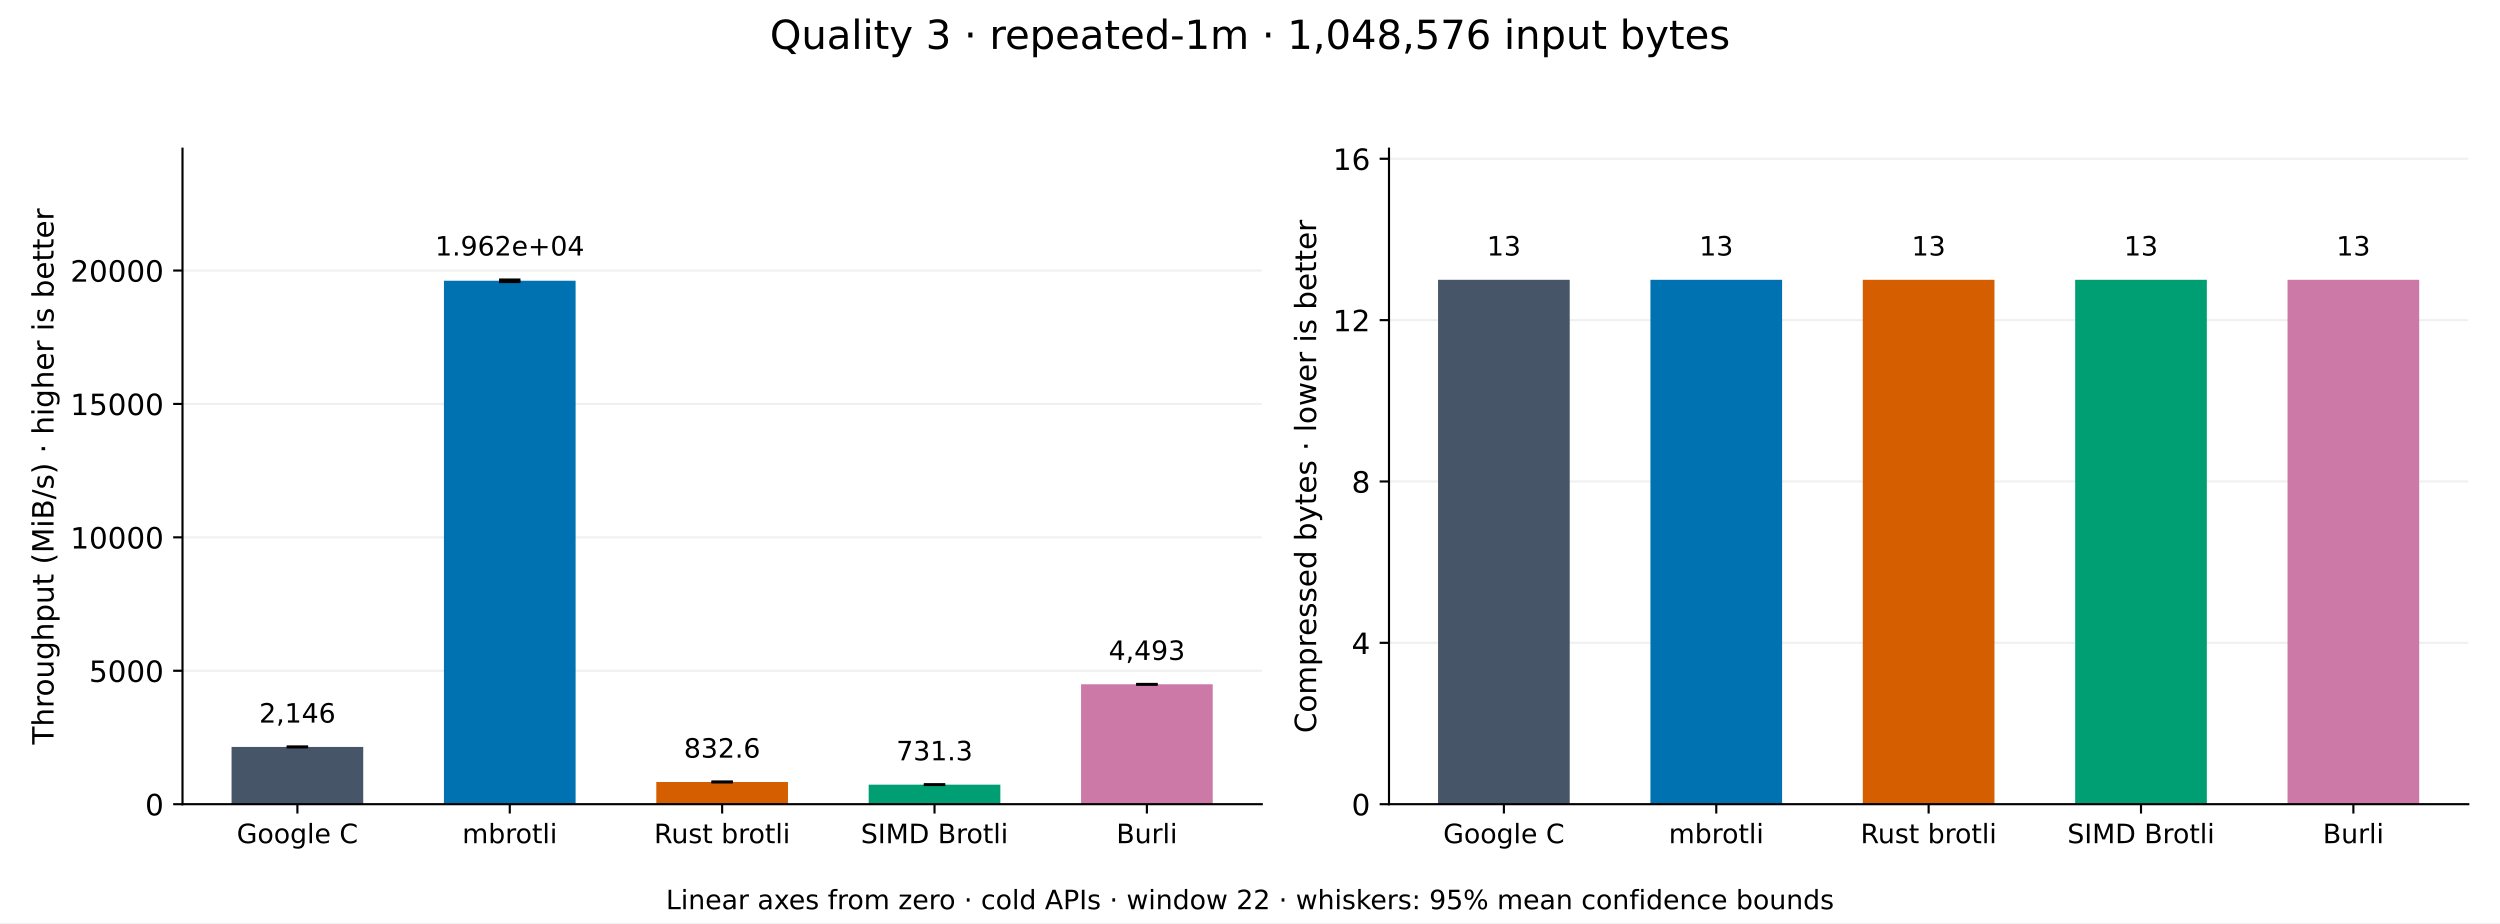
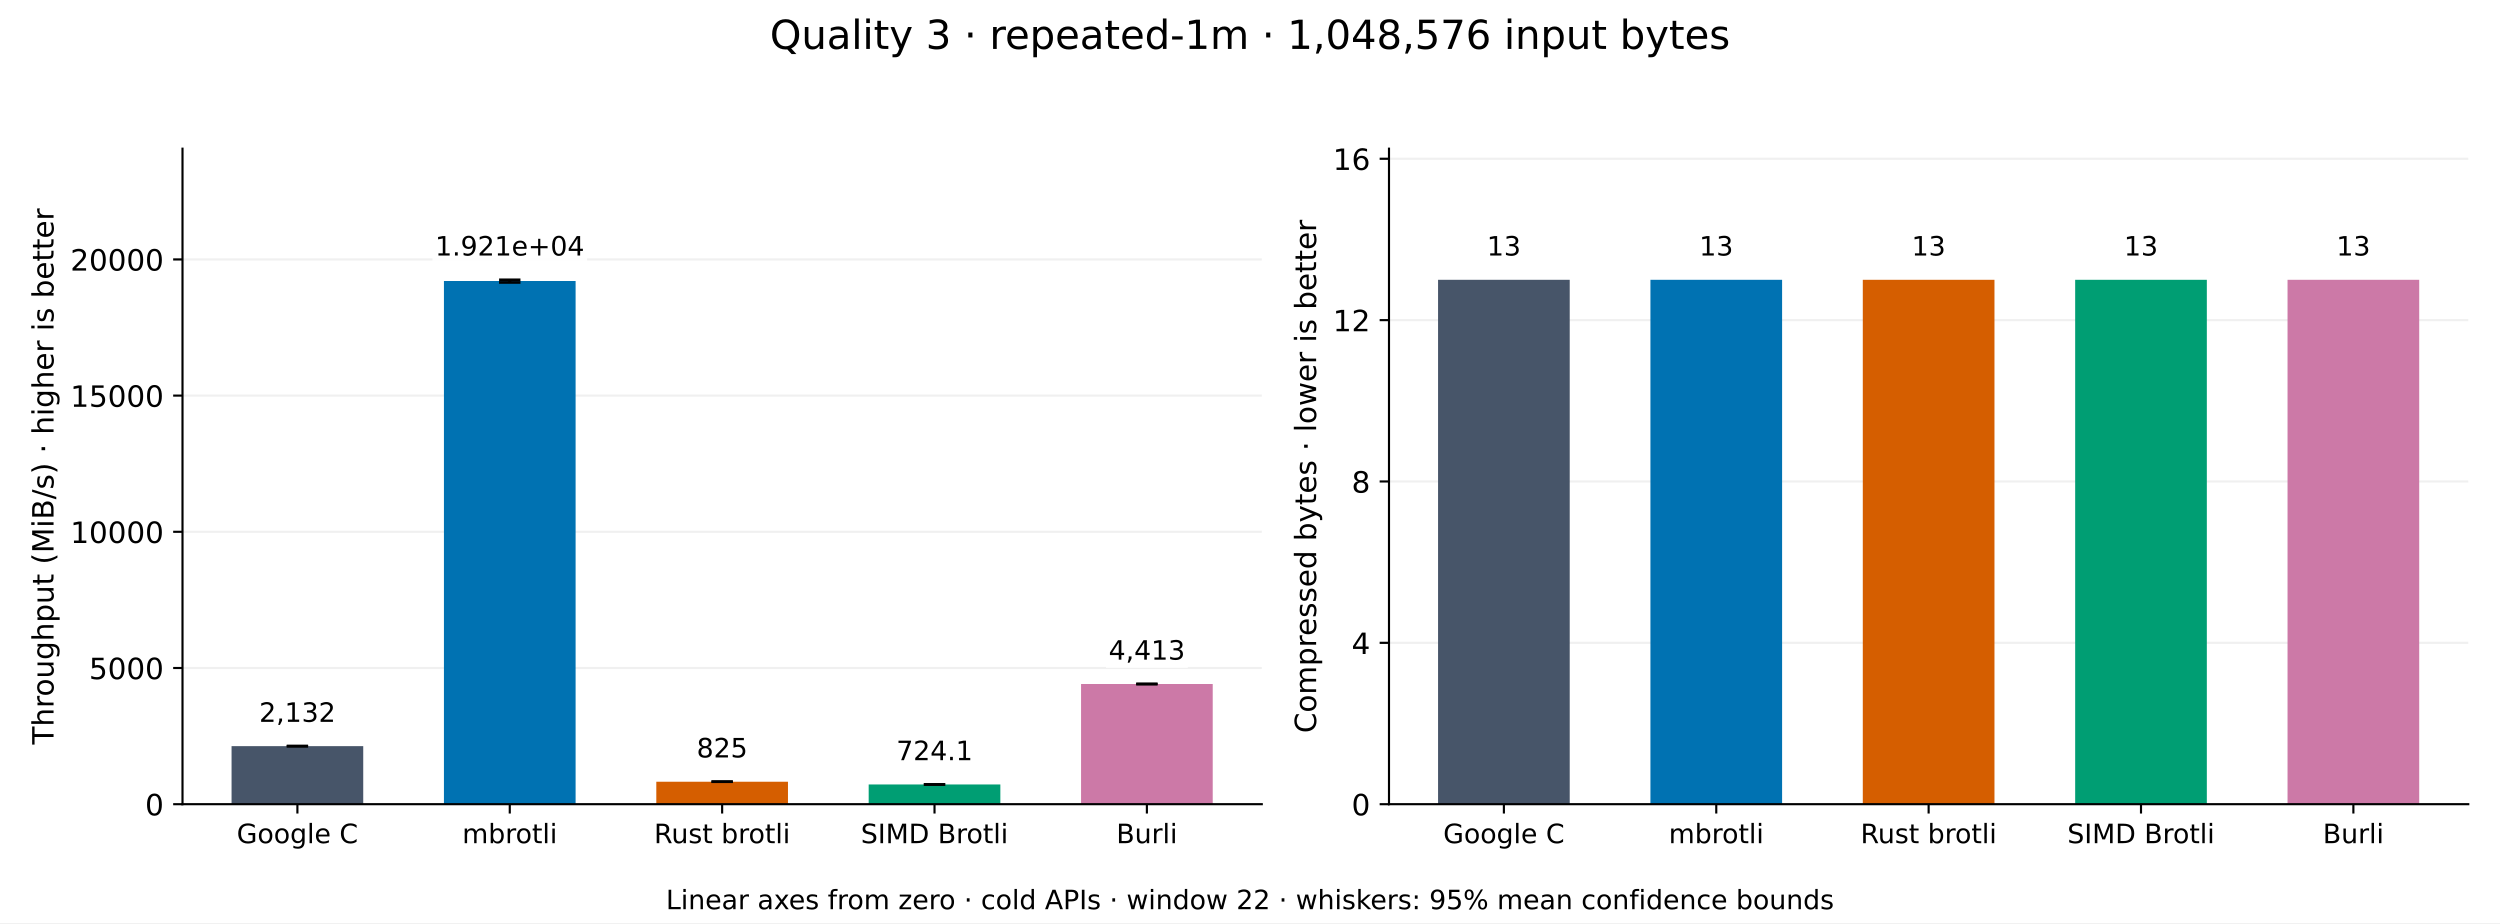
<svg xmlns="http://www.w3.org/2000/svg" xmlns:xlink="http://www.w3.org/1999/xlink" width="936pt" height="345.6pt" viewBox="0 0 936 345.6" version="1.1">
  <defs>
    <style type="text/css">*{stroke-linejoin: round; stroke-linecap: butt}</style>
  </defs>
  <g id="figure_1">
    <g id="patch_1">
      <path d="M 0 345.6 L 936 345.6 L 936 0 L 0 0 z " style="fill: #ffffff" />
    </g>
    <g id="axes_1">
      <g id="patch_2">
        <path d="M 68.33 301.088 L 472.41 301.088 L 472.41 55.666 L 68.33 55.666 z " style="fill: #ffffff" />
      </g>
      <g id="matplotlib.axis_1">
        <g id="xtick_1">
          <g id="line2d_1">
            <defs>
              <path id="m3d63aaa0ea" d="M 0 0 L 0 3.5 " style="stroke: #000000; stroke-width: 0.8" />
            </defs>
            <g>
              <use xlink:href="#m3d63aaa0ea" x="111.346" y="301.088" style="stroke: #000000; stroke-width: 0.8" />
            </g>
          </g>
          <g id="text_1">
            <text style="font-size: 10px; font-family: 'DejaVu Sans', 'Bitstream Vera Sans', 'Computer Modern Sans Serif', 'Lucida Grande', 'Verdana', 'Geneva', 'Lucid', 'Arial', 'Helvetica', 'Avant Garde', sans-serif; text-anchor: middle" x="111.346" y="315.686" transform="rotate(-0 111.346 315.6864)">Google C</text>
          </g>
        </g>
        <g id="xtick_2">
          <g id="line2d_2">
            <g>
              <use xlink:href="#m3d63aaa0ea" x="190.858" y="301.088" style="stroke: #000000; stroke-width: 0.8" />
            </g>
          </g>
          <g id="text_2">
            <text style="font-size: 10px; font-family: 'DejaVu Sans', 'Bitstream Vera Sans', 'Computer Modern Sans Serif', 'Lucida Grande', 'Verdana', 'Geneva', 'Lucid', 'Arial', 'Helvetica', 'Avant Garde', sans-serif; text-anchor: middle" x="190.858" y="315.686" transform="rotate(-0 190.858 315.6864)">mbrotli</text>
          </g>
        </g>
        <g id="xtick_3">
          <g id="line2d_3">
            <g>
              <use xlink:href="#m3d63aaa0ea" x="270.37" y="301.088" style="stroke: #000000; stroke-width: 0.8" />
            </g>
          </g>
          <g id="text_3">
            <text style="font-size: 10px; font-family: 'DejaVu Sans', 'Bitstream Vera Sans', 'Computer Modern Sans Serif', 'Lucida Grande', 'Verdana', 'Geneva', 'Lucid', 'Arial', 'Helvetica', 'Avant Garde', sans-serif; text-anchor: middle" x="270.37" y="315.686" transform="rotate(-0 270.37 315.6864)">Rust brotli</text>
          </g>
        </g>
        <g id="xtick_4">
          <g id="line2d_4">
            <g>
              <use xlink:href="#m3d63aaa0ea" x="349.882" y="301.088" style="stroke: #000000; stroke-width: 0.8" />
            </g>
          </g>
          <g id="text_4">
            <text style="font-size: 10px; font-family: 'DejaVu Sans', 'Bitstream Vera Sans', 'Computer Modern Sans Serif', 'Lucida Grande', 'Verdana', 'Geneva', 'Lucid', 'Arial', 'Helvetica', 'Avant Garde', sans-serif; text-anchor: middle" x="349.882" y="315.686" transform="rotate(-0 349.882 315.6864)">SIMD Brotli</text>
          </g>
        </g>
        <g id="xtick_5">
          <g id="line2d_5">
            <g>
              <use xlink:href="#m3d63aaa0ea" x="429.394" y="301.088" style="stroke: #000000; stroke-width: 0.8" />
            </g>
          </g>
          <g id="text_5">
            <text style="font-size: 10px; font-family: 'DejaVu Sans', 'Bitstream Vera Sans', 'Computer Modern Sans Serif', 'Lucida Grande', 'Verdana', 'Geneva', 'Lucid', 'Arial', 'Helvetica', 'Avant Garde', sans-serif; text-anchor: middle" x="429.394" y="315.686" transform="rotate(-0 429.394 315.6864)">Burli</text>
          </g>
        </g>
      </g>
      <g id="matplotlib.axis_2">
        <g id="ytick_1">
          <g id="line2d_6">
            <path d="M 68.33 301.088 L 472.41 301.088 " clip-path="url(#p2e5851a80f)" style="fill: none; stroke: #b0b0b0; stroke-opacity: 0.18; stroke-width: 0.8; stroke-linecap: square" />
          </g>
          <g id="line2d_7">
            <defs>
              <path id="mb6c034703b" d="M 0 0 L -3.5 0 " style="stroke: #000000; stroke-width: 0.8" />
            </defs>
            <g>
              <use xlink:href="#mb6c034703b" x="68.33" y="301.088" style="stroke: #000000; stroke-width: 0.8" />
            </g>
          </g>
          <g id="text_6">
            <text style="font-size: 11px; font-family: 'DejaVu Sans', 'Bitstream Vera Sans', 'Computer Modern Sans Serif', 'Lucida Grande', 'Verdana', 'Geneva', 'Lucid', 'Arial', 'Helvetica', 'Avant Garde', sans-serif; text-anchor: end" x="61.33" y="305.267" transform="rotate(-0 61.33 305.2671)">0</text>
          </g>
        </g>
        <g id="ytick_2">
          <g id="line2d_8">
-             <path d="M 68.33 251.135 L 472.41 251.135 " clip-path="url(#p2e5851a80f)" style="fill: none; stroke: #b0b0b0; stroke-opacity: 0.18; stroke-width: 0.8; stroke-linecap: square" />
+             <path d="M 68.33 250.099 L 472.41 250.099 " clip-path="url(#p2e5851a80f)" style="fill: none; stroke: #b0b0b0; stroke-opacity: 0.18; stroke-width: 0.8; stroke-linecap: square" />
          </g>
          <g id="line2d_9">
            <g>
-               <use xlink:href="#mb6c034703b" x="68.33" y="251.135" style="stroke: #000000; stroke-width: 0.8" />
+               <use xlink:href="#mb6c034703b" x="68.33" y="250.099" style="stroke: #000000; stroke-width: 0.8" />
            </g>
          </g>
          <g id="text_7">
-             <text style="font-size: 11px; font-family: 'DejaVu Sans', 'Bitstream Vera Sans', 'Computer Modern Sans Serif', 'Lucida Grande', 'Verdana', 'Geneva', 'Lucid', 'Arial', 'Helvetica', 'Avant Garde', sans-serif; text-anchor: end" x="61.33" y="255.315" transform="rotate(-0 61.33 255.3145)">5000</text>
+             <text style="font-size: 11px; font-family: 'DejaVu Sans', 'Bitstream Vera Sans', 'Computer Modern Sans Serif', 'Lucida Grande', 'Verdana', 'Geneva', 'Lucid', 'Arial', 'Helvetica', 'Avant Garde', sans-serif; text-anchor: end" x="61.33" y="254.278" transform="rotate(-0 61.33 254.2777)">5000</text>
          </g>
        </g>
        <g id="ytick_3">
          <g id="line2d_10">
-             <path d="M 68.33 201.183 L 472.41 201.183 " clip-path="url(#p2e5851a80f)" style="fill: none; stroke: #b0b0b0; stroke-opacity: 0.18; stroke-width: 0.8; stroke-linecap: square" />
+             <path d="M 68.33 199.109 L 472.41 199.109 " clip-path="url(#p2e5851a80f)" style="fill: none; stroke: #b0b0b0; stroke-opacity: 0.18; stroke-width: 0.8; stroke-linecap: square" />
          </g>
          <g id="line2d_11">
            <g>
-               <use xlink:href="#mb6c034703b" x="68.33" y="201.183" style="stroke: #000000; stroke-width: 0.8" />
+               <use xlink:href="#mb6c034703b" x="68.33" y="199.109" style="stroke: #000000; stroke-width: 0.8" />
            </g>
          </g>
          <g id="text_8">
-             <text style="font-size: 11px; font-family: 'DejaVu Sans', 'Bitstream Vera Sans', 'Computer Modern Sans Serif', 'Lucida Grande', 'Verdana', 'Geneva', 'Lucid', 'Arial', 'Helvetica', 'Avant Garde', sans-serif; text-anchor: end" x="61.33" y="205.362" transform="rotate(-0 61.33 205.3619)">10000</text>
+             <text style="font-size: 11px; font-family: 'DejaVu Sans', 'Bitstream Vera Sans', 'Computer Modern Sans Serif', 'Lucida Grande', 'Verdana', 'Geneva', 'Lucid', 'Arial', 'Helvetica', 'Avant Garde', sans-serif; text-anchor: end" x="61.33" y="203.288" transform="rotate(-0 61.33 203.2883)">10000</text>
          </g>
        </g>
        <g id="ytick_4">
          <g id="line2d_12">
-             <path d="M 68.33 151.23 L 472.41 151.23 " clip-path="url(#p2e5851a80f)" style="fill: none; stroke: #b0b0b0; stroke-opacity: 0.18; stroke-width: 0.8; stroke-linecap: square" />
+             <path d="M 68.33 148.12 L 472.41 148.12 " clip-path="url(#p2e5851a80f)" style="fill: none; stroke: #b0b0b0; stroke-opacity: 0.18; stroke-width: 0.8; stroke-linecap: square" />
          </g>
          <g id="line2d_13">
            <g>
-               <use xlink:href="#mb6c034703b" x="68.33" y="151.23" style="stroke: #000000; stroke-width: 0.8" />
+               <use xlink:href="#mb6c034703b" x="68.33" y="148.12" style="stroke: #000000; stroke-width: 0.8" />
            </g>
          </g>
          <g id="text_9">
-             <text style="font-size: 11px; font-family: 'DejaVu Sans', 'Bitstream Vera Sans', 'Computer Modern Sans Serif', 'Lucida Grande', 'Verdana', 'Geneva', 'Lucid', 'Arial', 'Helvetica', 'Avant Garde', sans-serif; text-anchor: end" x="61.33" y="155.409" transform="rotate(-0 61.33 155.4093)">15000</text>
+             <text style="font-size: 11px; font-family: 'DejaVu Sans', 'Bitstream Vera Sans', 'Computer Modern Sans Serif', 'Lucida Grande', 'Verdana', 'Geneva', 'Lucid', 'Arial', 'Helvetica', 'Avant Garde', sans-serif; text-anchor: end" x="61.33" y="152.299" transform="rotate(-0 61.33 152.2989)">15000</text>
          </g>
        </g>
        <g id="ytick_5">
          <g id="line2d_14">
-             <path d="M 68.33 101.278 L 472.41 101.278 " clip-path="url(#p2e5851a80f)" style="fill: none; stroke: #b0b0b0; stroke-opacity: 0.18; stroke-width: 0.8; stroke-linecap: square" />
+             <path d="M 68.33 97.13 L 472.41 97.13 " clip-path="url(#p2e5851a80f)" style="fill: none; stroke: #b0b0b0; stroke-opacity: 0.18; stroke-width: 0.8; stroke-linecap: square" />
          </g>
          <g id="line2d_15">
            <g>
-               <use xlink:href="#mb6c034703b" x="68.33" y="101.278" style="stroke: #000000; stroke-width: 0.8" />
+               <use xlink:href="#mb6c034703b" x="68.33" y="97.13" style="stroke: #000000; stroke-width: 0.8" />
            </g>
          </g>
          <g id="text_10">
-             <text style="font-size: 11px; font-family: 'DejaVu Sans', 'Bitstream Vera Sans', 'Computer Modern Sans Serif', 'Lucida Grande', 'Verdana', 'Geneva', 'Lucid', 'Arial', 'Helvetica', 'Avant Garde', sans-serif; text-anchor: end" x="61.33" y="105.457" transform="rotate(-0 61.33 105.4567)">20000</text>
+             <text style="font-size: 11px; font-family: 'DejaVu Sans', 'Bitstream Vera Sans', 'Computer Modern Sans Serif', 'Lucida Grande', 'Verdana', 'Geneva', 'Lucid', 'Arial', 'Helvetica', 'Avant Garde', sans-serif; text-anchor: end" x="61.33" y="101.31" transform="rotate(-0 61.33 101.3095)">20000</text>
          </g>
        </g>
        <g id="text_11">
          <text style="font-size: 11px; font-family: 'DejaVu Sans', 'Bitstream Vera Sans', 'Computer Modern Sans Serif', 'Lucida Grande', 'Verdana', 'Geneva', 'Lucid', 'Arial', 'Helvetica', 'Avant Garde', sans-serif; text-anchor: middle" x="20.049" y="178.377" transform="rotate(-90 20.04859 178.377)">Throughput (MiB/s) · higher is better</text>
        </g>
      </g>
      <g id="patch_3">
-         <path d="M 86.697 301.088 L 135.995 301.088 L 135.995 279.647 L 86.697 279.647 z " clip-path="url(#p2e5851a80f)" style="fill: #475569" />
+         <path d="M 86.697 301.088 L 135.995 301.088 L 135.995 279.351 L 86.697 279.351 z " clip-path="url(#p2e5851a80f)" style="fill: #475569" />
      </g>
      <g id="patch_4">
-         <path d="M 166.209 301.088 L 215.507 301.088 L 215.507 105.095 L 166.209 105.095 z " clip-path="url(#p2e5851a80f)" style="fill: #0072b2" />
+         <path d="M 166.209 301.088 L 215.507 301.088 L 215.507 105.194 L 166.209 105.194 z " clip-path="url(#p2e5851a80f)" style="fill: #0072b2" />
      </g>
      <g id="patch_5">
-         <path d="M 245.721 301.088 L 295.019 301.088 L 295.019 292.77 L 245.721 292.77 z " clip-path="url(#p2e5851a80f)" style="fill: #d55e00" />
+         <path d="M 245.721 301.088 L 295.019 301.088 L 295.019 292.674 L 245.721 292.674 z " clip-path="url(#p2e5851a80f)" style="fill: #d55e00" />
      </g>
      <g id="patch_6">
-         <path d="M 325.233 301.088 L 374.531 301.088 L 374.531 293.782 L 325.233 293.782 z " clip-path="url(#p2e5851a80f)" style="fill: #009e73" />
+         <path d="M 325.233 301.088 L 374.531 301.088 L 374.531 293.703 L 325.233 293.703 z " clip-path="url(#p2e5851a80f)" style="fill: #009e73" />
      </g>
      <g id="patch_7">
-         <path d="M 404.745 301.088 L 454.043 301.088 L 454.043 256.2 L 404.745 256.2 z " clip-path="url(#p2e5851a80f)" style="fill: #cc79a7" />
+         <path d="M 404.745 301.088 L 454.043 301.088 L 454.043 256.083 L 404.745 256.083 z " clip-path="url(#p2e5851a80f)" style="fill: #cc79a7" />
      </g>
      <g id="LineCollection_1">
-         <path d="M 111.346 279.681 L 111.346 279.626 " clip-path="url(#p2e5851a80f)" style="fill: none; stroke: #000000; stroke-width: 1.2" />
-         <path d="M 190.858 105.505 L 190.858 104.75 " clip-path="url(#p2e5851a80f)" style="fill: none; stroke: #000000; stroke-width: 1.2" />
-         <path d="M 270.37 292.785 L 270.37 292.756 " clip-path="url(#p2e5851a80f)" style="fill: none; stroke: #000000; stroke-width: 1.2" />
-         <path d="M 349.882 293.81 L 349.882 293.758 " clip-path="url(#p2e5851a80f)" style="fill: none; stroke: #000000; stroke-width: 1.2" />
-         <path d="M 429.394 256.24 L 429.394 256.166 " clip-path="url(#p2e5851a80f)" style="fill: none; stroke: #000000; stroke-width: 1.2" />
+         <path d="M 111.346 279.368 L 111.346 279.337 " clip-path="url(#p2e5851a80f)" style="fill: none; stroke: #000000; stroke-width: 1.2" />
+         <path d="M 190.858 105.766 L 190.858 104.75 " clip-path="url(#p2e5851a80f)" style="fill: none; stroke: #000000; stroke-width: 1.2" />
+         <path d="M 270.37 292.685 L 270.37 292.665 " clip-path="url(#p2e5851a80f)" style="fill: none; stroke: #000000; stroke-width: 1.2" />
+         <path d="M 349.882 293.72 L 349.882 293.689 " clip-path="url(#p2e5851a80f)" style="fill: none; stroke: #000000; stroke-width: 1.2" />
+         <path d="M 429.394 256.108 L 429.394 256.061 " clip-path="url(#p2e5851a80f)" style="fill: none; stroke: #000000; stroke-width: 1.2" />
      </g>
      <g id="line2d_16">
        <defs>
          <path id="ma4d3aa00d3" d="M 4 0 L -4 -0 " style="stroke: #000000" />
        </defs>
        <g clip-path="url(#p2e5851a80f)">
-           <use xlink:href="#ma4d3aa00d3" x="111.346" y="279.681" style="fill: #1f77b4; stroke: #000000" />
-           <use xlink:href="#ma4d3aa00d3" x="190.858" y="105.505" style="fill: #1f77b4; stroke: #000000" />
-           <use xlink:href="#ma4d3aa00d3" x="270.37" y="292.785" style="fill: #1f77b4; stroke: #000000" />
-           <use xlink:href="#ma4d3aa00d3" x="349.882" y="293.81" style="fill: #1f77b4; stroke: #000000" />
-           <use xlink:href="#ma4d3aa00d3" x="429.394" y="256.24" style="fill: #1f77b4; stroke: #000000" />
+           <use xlink:href="#ma4d3aa00d3" x="111.346" y="279.368" style="fill: #1f77b4; stroke: #000000" />
+           <use xlink:href="#ma4d3aa00d3" x="190.858" y="105.766" style="fill: #1f77b4; stroke: #000000" />
+           <use xlink:href="#ma4d3aa00d3" x="270.37" y="292.685" style="fill: #1f77b4; stroke: #000000" />
+           <use xlink:href="#ma4d3aa00d3" x="349.882" y="293.72" style="fill: #1f77b4; stroke: #000000" />
+           <use xlink:href="#ma4d3aa00d3" x="429.394" y="256.108" style="fill: #1f77b4; stroke: #000000" />
        </g>
      </g>
      <g id="line2d_17">
        <g clip-path="url(#p2e5851a80f)">
-           <use xlink:href="#ma4d3aa00d3" x="111.346" y="279.626" style="fill: #1f77b4; stroke: #000000" />
+           <use xlink:href="#ma4d3aa00d3" x="111.346" y="279.337" style="fill: #1f77b4; stroke: #000000" />
          <use xlink:href="#ma4d3aa00d3" x="190.858" y="104.75" style="fill: #1f77b4; stroke: #000000" />
-           <use xlink:href="#ma4d3aa00d3" x="270.37" y="292.756" style="fill: #1f77b4; stroke: #000000" />
-           <use xlink:href="#ma4d3aa00d3" x="349.882" y="293.758" style="fill: #1f77b4; stroke: #000000" />
-           <use xlink:href="#ma4d3aa00d3" x="429.394" y="256.166" style="fill: #1f77b4; stroke: #000000" />
+           <use xlink:href="#ma4d3aa00d3" x="270.37" y="292.665" style="fill: #1f77b4; stroke: #000000" />
+           <use xlink:href="#ma4d3aa00d3" x="349.882" y="293.689" style="fill: #1f77b4; stroke: #000000" />
+           <use xlink:href="#ma4d3aa00d3" x="429.394" y="256.061" style="fill: #1f77b4; stroke: #000000" />
        </g>
      </g>
      <g id="patch_8">
        <path d="M 68.33 301.088 L 68.33 55.666 " style="fill: none; stroke: #000000; stroke-width: 0.8; stroke-linejoin: miter; stroke-linecap: square" />
      </g>
      <g id="patch_9">
        <path d="M 68.33 301.088 L 472.41 301.088 " style="fill: none; stroke: #000000; stroke-width: 0.8; stroke-linejoin: miter; stroke-linecap: square" />
      </g>
      <g id="text_12">
        <g id="patch_10">
-           <path d="M 96.032 273.626 L 126.66 273.626 L 126.66 261.948 L 96.032 261.948 z " style="fill: #ffffff; opacity: 0.9" />
-         </g>
-         <text style="font-size: 10px; font-family: 'DejaVu Sans', 'Bitstream Vera Sans', 'Computer Modern Sans Serif', 'Lucida Grande', 'Verdana', 'Geneva', 'Lucid', 'Arial', 'Helvetica', 'Avant Garde', sans-serif; text-anchor: middle" x="111.346" y="270.546" transform="rotate(-0 111.346 270.546)">2,146</text>
+           <path d="M 96.032 273.337 L 126.66 273.337 L 126.66 261.659 L 96.032 261.659 z " style="fill: #ffffff; opacity: 0.9" />
+         </g>
+         <text style="font-size: 10px; font-family: 'DejaVu Sans', 'Bitstream Vera Sans', 'Computer Modern Sans Serif', 'Lucida Grande', 'Verdana', 'Geneva', 'Lucid', 'Arial', 'Helvetica', 'Avant Garde', sans-serif; text-anchor: middle" x="111.346" y="270.257" transform="rotate(-0 111.346 270.2572)">2,132</text>
      </g>
      <g id="text_13">
        <g id="patch_11">
          <path d="M 161.915 98.75 L 219.801 98.75 L 219.801 87.072 L 161.915 87.072 z " style="fill: #ffffff; opacity: 0.9" />
        </g>
-         <text style="font-size: 10px; font-family: 'DejaVu Sans', 'Bitstream Vera Sans', 'Computer Modern Sans Serif', 'Lucida Grande', 'Verdana', 'Geneva', 'Lucid', 'Arial', 'Helvetica', 'Avant Garde', sans-serif; text-anchor: middle" x="190.858" y="95.671" transform="rotate(-0 190.858 95.67069)">1.962e+04</text>
+         <text style="font-size: 10px; font-family: 'DejaVu Sans', 'Bitstream Vera Sans', 'Computer Modern Sans Serif', 'Lucida Grande', 'Verdana', 'Geneva', 'Lucid', 'Arial', 'Helvetica', 'Avant Garde', sans-serif; text-anchor: middle" x="190.858" y="95.671" transform="rotate(-0 190.858 95.67069)">1.921e+04</text>
      </g>
      <g id="text_14">
        <g id="patch_12">
-           <path d="M 255.056 286.756 L 285.684 286.756 L 285.684 275.078 L 255.056 275.078 z " style="fill: #ffffff; opacity: 0.9" />
-         </g>
-         <text style="font-size: 10px; font-family: 'DejaVu Sans', 'Bitstream Vera Sans', 'Computer Modern Sans Serif', 'Lucida Grande', 'Verdana', 'Geneva', 'Lucid', 'Arial', 'Helvetica', 'Avant Garde', sans-serif; text-anchor: middle" x="270.37" y="283.676" transform="rotate(-0 270.37 283.6764)">832.6</text>
+           <path d="M 259.826 286.665 L 280.914 286.665 L 280.914 274.987 L 259.826 274.987 z " style="fill: #ffffff; opacity: 0.9" />
+         </g>
+         <text style="font-size: 10px; font-family: 'DejaVu Sans', 'Bitstream Vera Sans', 'Computer Modern Sans Serif', 'Lucida Grande', 'Verdana', 'Geneva', 'Lucid', 'Arial', 'Helvetica', 'Avant Garde', sans-serif; text-anchor: middle" x="270.37" y="283.586" transform="rotate(-0 270.37 283.5858)">825</text>
      </g>
      <g id="text_15">
        <g id="patch_13">
-           <path d="M 334.568 287.758 L 365.196 287.758 L 365.196 276.08 L 334.568 276.08 z " style="fill: #ffffff; opacity: 0.9" />
-         </g>
-         <text style="font-size: 10px; font-family: 'DejaVu Sans', 'Bitstream Vera Sans', 'Computer Modern Sans Serif', 'Lucida Grande', 'Verdana', 'Geneva', 'Lucid', 'Arial', 'Helvetica', 'Avant Garde', sans-serif; text-anchor: middle" x="349.882" y="284.678" transform="rotate(-0 349.882 284.6784)">731.3</text>
+           <path d="M 334.568 287.689 L 365.196 287.689 L 365.196 276.01 L 334.568 276.01 z " style="fill: #ffffff; opacity: 0.9" />
+         </g>
+         <text style="font-size: 10px; font-family: 'DejaVu Sans', 'Bitstream Vera Sans', 'Computer Modern Sans Serif', 'Lucida Grande', 'Verdana', 'Geneva', 'Lucid', 'Arial', 'Helvetica', 'Avant Garde', sans-serif; text-anchor: middle" x="349.882" y="284.609" transform="rotate(-0 349.882 284.6088)">724.1</text>
      </g>
      <g id="text_16">
        <g id="patch_14">
-           <path d="M 414.08 250.166 L 444.708 250.166 L 444.708 238.488 L 414.08 238.488 z " style="fill: #ffffff; opacity: 0.9" />
-         </g>
-         <text style="font-size: 10px; font-family: 'DejaVu Sans', 'Bitstream Vera Sans', 'Computer Modern Sans Serif', 'Lucida Grande', 'Verdana', 'Geneva', 'Lucid', 'Arial', 'Helvetica', 'Avant Garde', sans-serif; text-anchor: middle" x="429.394" y="247.086" transform="rotate(-0 429.394 247.0862)">4,493</text>
+           <path d="M 414.08 250.061 L 444.708 250.061 L 444.708 238.383 L 414.08 238.383 z " style="fill: #ffffff; opacity: 0.9" />
+         </g>
+         <text style="font-size: 10px; font-family: 'DejaVu Sans', 'Bitstream Vera Sans', 'Computer Modern Sans Serif', 'Lucida Grande', 'Verdana', 'Geneva', 'Lucid', 'Arial', 'Helvetica', 'Avant Garde', sans-serif; text-anchor: middle" x="429.394" y="246.981" transform="rotate(-0 429.394 246.9812)">4,413</text>
      </g>
    </g>
    <g id="axes_2">
      <g id="patch_15">
        <path d="M 520.04 301.088 L 924.12 301.088 L 924.12 55.666 L 520.04 55.666 z " style="fill: #ffffff" />
      </g>
      <g id="matplotlib.axis_3">
        <g id="xtick_6">
          <g id="line2d_18">
            <g>
              <use xlink:href="#m3d63aaa0ea" x="563.056" y="301.088" style="stroke: #000000; stroke-width: 0.8" />
            </g>
          </g>
          <g id="text_17">
            <text style="font-size: 10px; font-family: 'DejaVu Sans', 'Bitstream Vera Sans', 'Computer Modern Sans Serif', 'Lucida Grande', 'Verdana', 'Geneva', 'Lucid', 'Arial', 'Helvetica', 'Avant Garde', sans-serif; text-anchor: middle" x="563.056" y="315.686" transform="rotate(-0 563.056 315.6864)">Google C</text>
          </g>
        </g>
        <g id="xtick_7">
          <g id="line2d_19">
            <g>
              <use xlink:href="#m3d63aaa0ea" x="642.568" y="301.088" style="stroke: #000000; stroke-width: 0.8" />
            </g>
          </g>
          <g id="text_18">
            <text style="font-size: 10px; font-family: 'DejaVu Sans', 'Bitstream Vera Sans', 'Computer Modern Sans Serif', 'Lucida Grande', 'Verdana', 'Geneva', 'Lucid', 'Arial', 'Helvetica', 'Avant Garde', sans-serif; text-anchor: middle" x="642.568" y="315.686" transform="rotate(-0 642.568 315.6864)">mbrotli</text>
          </g>
        </g>
        <g id="xtick_8">
          <g id="line2d_20">
            <g>
              <use xlink:href="#m3d63aaa0ea" x="722.08" y="301.088" style="stroke: #000000; stroke-width: 0.8" />
            </g>
          </g>
          <g id="text_19">
            <text style="font-size: 10px; font-family: 'DejaVu Sans', 'Bitstream Vera Sans', 'Computer Modern Sans Serif', 'Lucida Grande', 'Verdana', 'Geneva', 'Lucid', 'Arial', 'Helvetica', 'Avant Garde', sans-serif; text-anchor: middle" x="722.08" y="315.686" transform="rotate(-0 722.08 315.6864)">Rust brotli</text>
          </g>
        </g>
        <g id="xtick_9">
          <g id="line2d_21">
            <g>
              <use xlink:href="#m3d63aaa0ea" x="801.592" y="301.088" style="stroke: #000000; stroke-width: 0.8" />
            </g>
          </g>
          <g id="text_20">
            <text style="font-size: 10px; font-family: 'DejaVu Sans', 'Bitstream Vera Sans', 'Computer Modern Sans Serif', 'Lucida Grande', 'Verdana', 'Geneva', 'Lucid', 'Arial', 'Helvetica', 'Avant Garde', sans-serif; text-anchor: middle" x="801.592" y="315.686" transform="rotate(-0 801.592 315.6864)">SIMD Brotli</text>
          </g>
        </g>
        <g id="xtick_10">
          <g id="line2d_22">
            <g>
              <use xlink:href="#m3d63aaa0ea" x="881.104" y="301.088" style="stroke: #000000; stroke-width: 0.8" />
            </g>
          </g>
          <g id="text_21">
            <text style="font-size: 10px; font-family: 'DejaVu Sans', 'Bitstream Vera Sans', 'Computer Modern Sans Serif', 'Lucida Grande', 'Verdana', 'Geneva', 'Lucid', 'Arial', 'Helvetica', 'Avant Garde', sans-serif; text-anchor: middle" x="881.104" y="315.686" transform="rotate(-0 881.104 315.6864)">Burli</text>
          </g>
        </g>
      </g>
      <g id="matplotlib.axis_4">
        <g id="ytick_6">
          <g id="line2d_23">
            <path d="M 520.04 301.088 L 924.12 301.088 " clip-path="url(#p708f932890)" style="fill: none; stroke: #b0b0b0; stroke-opacity: 0.18; stroke-width: 0.8; stroke-linecap: square" />
          </g>
          <g id="line2d_24">
            <g>
              <use xlink:href="#mb6c034703b" x="520.04" y="301.088" style="stroke: #000000; stroke-width: 0.8" />
            </g>
          </g>
          <g id="text_22">
            <text style="font-size: 11px; font-family: 'DejaVu Sans', 'Bitstream Vera Sans', 'Computer Modern Sans Serif', 'Lucida Grande', 'Verdana', 'Geneva', 'Lucid', 'Arial', 'Helvetica', 'Avant Garde', sans-serif; text-anchor: end" x="513.04" y="305.267" transform="rotate(-0 513.04 305.2671)">0</text>
          </g>
        </g>
        <g id="ytick_7">
          <g id="line2d_25">
            <path d="M 520.04 240.676 L 924.12 240.676 " clip-path="url(#p708f932890)" style="fill: none; stroke: #b0b0b0; stroke-opacity: 0.18; stroke-width: 0.8; stroke-linecap: square" />
          </g>
          <g id="line2d_26">
            <g>
              <use xlink:href="#mb6c034703b" x="520.04" y="240.676" style="stroke: #000000; stroke-width: 0.8" />
            </g>
          </g>
          <g id="text_23">
            <text style="font-size: 11px; font-family: 'DejaVu Sans', 'Bitstream Vera Sans', 'Computer Modern Sans Serif', 'Lucida Grande', 'Verdana', 'Geneva', 'Lucid', 'Arial', 'Helvetica', 'Avant Garde', sans-serif; text-anchor: end" x="513.04" y="244.856" transform="rotate(-0 513.04 244.8556)">4</text>
          </g>
        </g>
        <g id="ytick_8">
          <g id="line2d_27">
            <path d="M 520.04 180.265 L 924.12 180.265 " clip-path="url(#p708f932890)" style="fill: none; stroke: #b0b0b0; stroke-opacity: 0.18; stroke-width: 0.8; stroke-linecap: square" />
          </g>
          <g id="line2d_28">
            <g>
              <use xlink:href="#mb6c034703b" x="520.04" y="180.265" style="stroke: #000000; stroke-width: 0.8" />
            </g>
          </g>
          <g id="text_24">
            <text style="font-size: 11px; font-family: 'DejaVu Sans', 'Bitstream Vera Sans', 'Computer Modern Sans Serif', 'Lucida Grande', 'Verdana', 'Geneva', 'Lucid', 'Arial', 'Helvetica', 'Avant Garde', sans-serif; text-anchor: end" x="513.04" y="184.444" transform="rotate(-0 513.04 184.444)">8</text>
          </g>
        </g>
        <g id="ytick_9">
          <g id="line2d_29">
            <path d="M 520.04 119.853 L 924.12 119.853 " clip-path="url(#p708f932890)" style="fill: none; stroke: #b0b0b0; stroke-opacity: 0.18; stroke-width: 0.8; stroke-linecap: square" />
          </g>
          <g id="line2d_30">
            <g>
              <use xlink:href="#mb6c034703b" x="520.04" y="119.853" style="stroke: #000000; stroke-width: 0.8" />
            </g>
          </g>
          <g id="text_25">
            <text style="font-size: 11px; font-family: 'DejaVu Sans', 'Bitstream Vera Sans', 'Computer Modern Sans Serif', 'Lucida Grande', 'Verdana', 'Geneva', 'Lucid', 'Arial', 'Helvetica', 'Avant Garde', sans-serif; text-anchor: end" x="513.04" y="124.032" transform="rotate(-0 513.04 124.0324)">12</text>
          </g>
        </g>
        <g id="ytick_10">
          <g id="line2d_31">
            <path d="M 520.04 59.442 L 924.12 59.442 " clip-path="url(#p708f932890)" style="fill: none; stroke: #b0b0b0; stroke-opacity: 0.18; stroke-width: 0.8; stroke-linecap: square" />
          </g>
          <g id="line2d_32">
            <g>
              <use xlink:href="#mb6c034703b" x="520.04" y="59.442" style="stroke: #000000; stroke-width: 0.8" />
            </g>
          </g>
          <g id="text_26">
            <text style="font-size: 11px; font-family: 'DejaVu Sans', 'Bitstream Vera Sans', 'Computer Modern Sans Serif', 'Lucida Grande', 'Verdana', 'Geneva', 'Lucid', 'Arial', 'Helvetica', 'Avant Garde', sans-serif; text-anchor: end" x="513.04" y="63.621" transform="rotate(-0 513.04 63.62083)">16</text>
          </g>
        </g>
        <g id="text_27">
          <text style="font-size: 11px; font-family: 'DejaVu Sans', 'Bitstream Vera Sans', 'Computer Modern Sans Serif', 'Lucida Grande', 'Verdana', 'Geneva', 'Lucid', 'Arial', 'Helvetica', 'Avant Garde', sans-serif; text-anchor: middle" x="492.755" y="178.377" transform="rotate(-90 492.7548 178.377)">Compressed bytes · lower is better</text>
        </g>
      </g>
      <g id="patch_16">
        <path d="M 538.407 301.088 L 587.705 301.088 L 587.705 104.75 L 538.407 104.75 z " clip-path="url(#p708f932890)" style="fill: #475569" />
      </g>
      <g id="patch_17">
        <path d="M 617.919 301.088 L 667.217 301.088 L 667.217 104.75 L 617.919 104.75 z " clip-path="url(#p708f932890)" style="fill: #0072b2" />
      </g>
      <g id="patch_18">
        <path d="M 697.431 301.088 L 746.729 301.088 L 746.729 104.75 L 697.431 104.75 z " clip-path="url(#p708f932890)" style="fill: #d55e00" />
      </g>
      <g id="patch_19">
        <path d="M 776.943 301.088 L 826.241 301.088 L 826.241 104.75 L 776.943 104.75 z " clip-path="url(#p708f932890)" style="fill: #009e73" />
      </g>
      <g id="patch_20">
        <path d="M 856.455 301.088 L 905.753 301.088 L 905.753 104.75 L 856.455 104.75 z " clip-path="url(#p708f932890)" style="fill: #cc79a7" />
      </g>
      <g id="patch_21">
        <path d="M 520.04 301.088 L 520.04 55.666 " style="fill: none; stroke: #000000; stroke-width: 0.8; stroke-linejoin: miter; stroke-linecap: square" />
      </g>
      <g id="patch_22">
        <path d="M 520.04 301.088 L 924.12 301.088 " style="fill: none; stroke: #000000; stroke-width: 0.8; stroke-linejoin: miter; stroke-linecap: square" />
      </g>
      <g id="text_28">
        <g id="patch_23">
          <path d="M 555.693 98.75 L 570.418 98.75 L 570.418 87.072 L 555.693 87.072 z " style="fill: #ffffff; opacity: 0.9" />
        </g>
        <text style="font-size: 10px; font-family: 'DejaVu Sans', 'Bitstream Vera Sans', 'Computer Modern Sans Serif', 'Lucida Grande', 'Verdana', 'Geneva', 'Lucid', 'Arial', 'Helvetica', 'Avant Garde', sans-serif; text-anchor: middle" x="563.056" y="95.671" transform="rotate(-0 563.056 95.67069)">13</text>
      </g>
      <g id="text_29">
        <g id="patch_24">
          <path d="M 635.205 98.75 L 649.93 98.75 L 649.93 87.072 L 635.205 87.072 z " style="fill: #ffffff; opacity: 0.9" />
        </g>
        <text style="font-size: 10px; font-family: 'DejaVu Sans', 'Bitstream Vera Sans', 'Computer Modern Sans Serif', 'Lucida Grande', 'Verdana', 'Geneva', 'Lucid', 'Arial', 'Helvetica', 'Avant Garde', sans-serif; text-anchor: middle" x="642.568" y="95.671" transform="rotate(-0 642.568 95.67069)">13</text>
      </g>
      <g id="text_30">
        <g id="patch_25">
          <path d="M 714.717 98.75 L 729.442 98.75 L 729.442 87.072 L 714.717 87.072 z " style="fill: #ffffff; opacity: 0.9" />
        </g>
        <text style="font-size: 10px; font-family: 'DejaVu Sans', 'Bitstream Vera Sans', 'Computer Modern Sans Serif', 'Lucida Grande', 'Verdana', 'Geneva', 'Lucid', 'Arial', 'Helvetica', 'Avant Garde', sans-serif; text-anchor: middle" x="722.08" y="95.671" transform="rotate(-0 722.08 95.67069)">13</text>
      </g>
      <g id="text_31">
        <g id="patch_26">
          <path d="M 794.23 98.75 L 808.955 98.75 L 808.955 87.072 L 794.23 87.072 z " style="fill: #ffffff; opacity: 0.9" />
        </g>
        <text style="font-size: 10px; font-family: 'DejaVu Sans', 'Bitstream Vera Sans', 'Computer Modern Sans Serif', 'Lucida Grande', 'Verdana', 'Geneva', 'Lucid', 'Arial', 'Helvetica', 'Avant Garde', sans-serif; text-anchor: middle" x="801.592" y="95.671" transform="rotate(-0 801.592 95.67069)">13</text>
      </g>
      <g id="text_32">
        <g id="patch_27">
          <path d="M 873.742 98.75 L 888.467 98.75 L 888.467 87.072 L 873.742 87.072 z " style="fill: #ffffff; opacity: 0.9" />
        </g>
        <text style="font-size: 10px; font-family: 'DejaVu Sans', 'Bitstream Vera Sans', 'Computer Modern Sans Serif', 'Lucida Grande', 'Verdana', 'Geneva', 'Lucid', 'Arial', 'Helvetica', 'Avant Garde', sans-serif; text-anchor: middle" x="881.104" y="95.671" transform="rotate(-0 881.104 95.67069)">13</text>
      </g>
    </g>
    <g id="text_33">
      <text style="font-size: 15px; font-family: 'DejaVu Sans', 'Bitstream Vera Sans', 'Computer Modern Sans Serif', 'Lucida Grande', 'Verdana', 'Geneva', 'Lucid', 'Arial', 'Helvetica', 'Avant Garde', sans-serif; text-anchor: middle" x="468" y="18.31" transform="rotate(-0 468 18.30966)">Quality 3 · repeated-1m · 1,048,576 input bytes</text>
    </g>
    <g id="text_34">
      <text style="font-size: 10px; font-family: 'DejaVu Sans', 'Bitstream Vera Sans', 'Computer Modern Sans Serif', 'Lucida Grande', 'Verdana', 'Geneva', 'Lucid', 'Arial', 'Helvetica', 'Avant Garde', sans-serif; text-anchor: middle" x="468" y="340.416" transform="rotate(-0 468 340.416)">Linear axes from zero · cold APIs · window 22 · whiskers: 95% mean confidence bounds</text>
    </g>
  </g>
  <defs>
    <clipPath id="p2e5851a80f">
      <rect x="68.33" y="55.666" width="404.08" height="245.422" />
    </clipPath>
    <clipPath id="p708f932890">
      <rect x="520.04" y="55.666" width="404.08" height="245.422" />
    </clipPath>
  </defs>
</svg>
